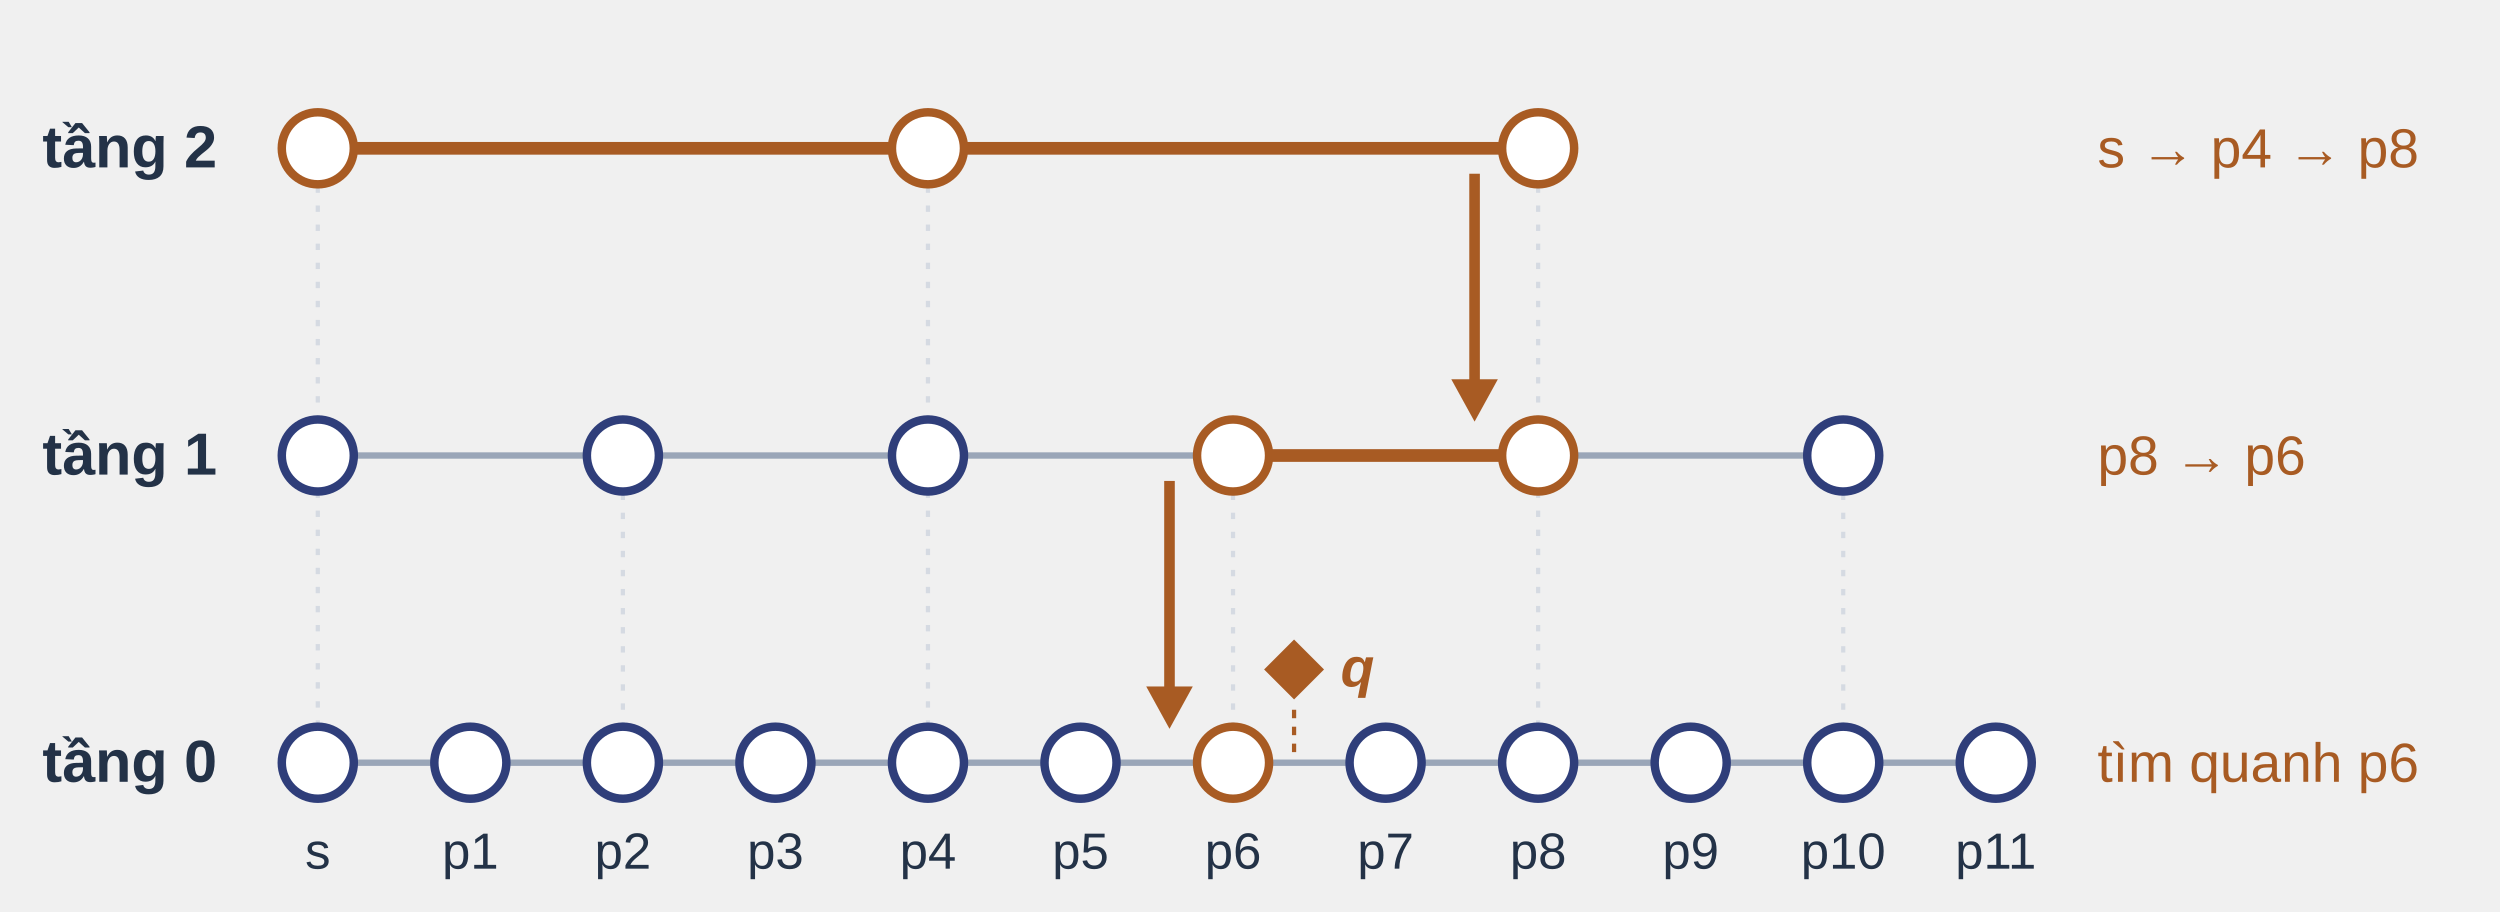
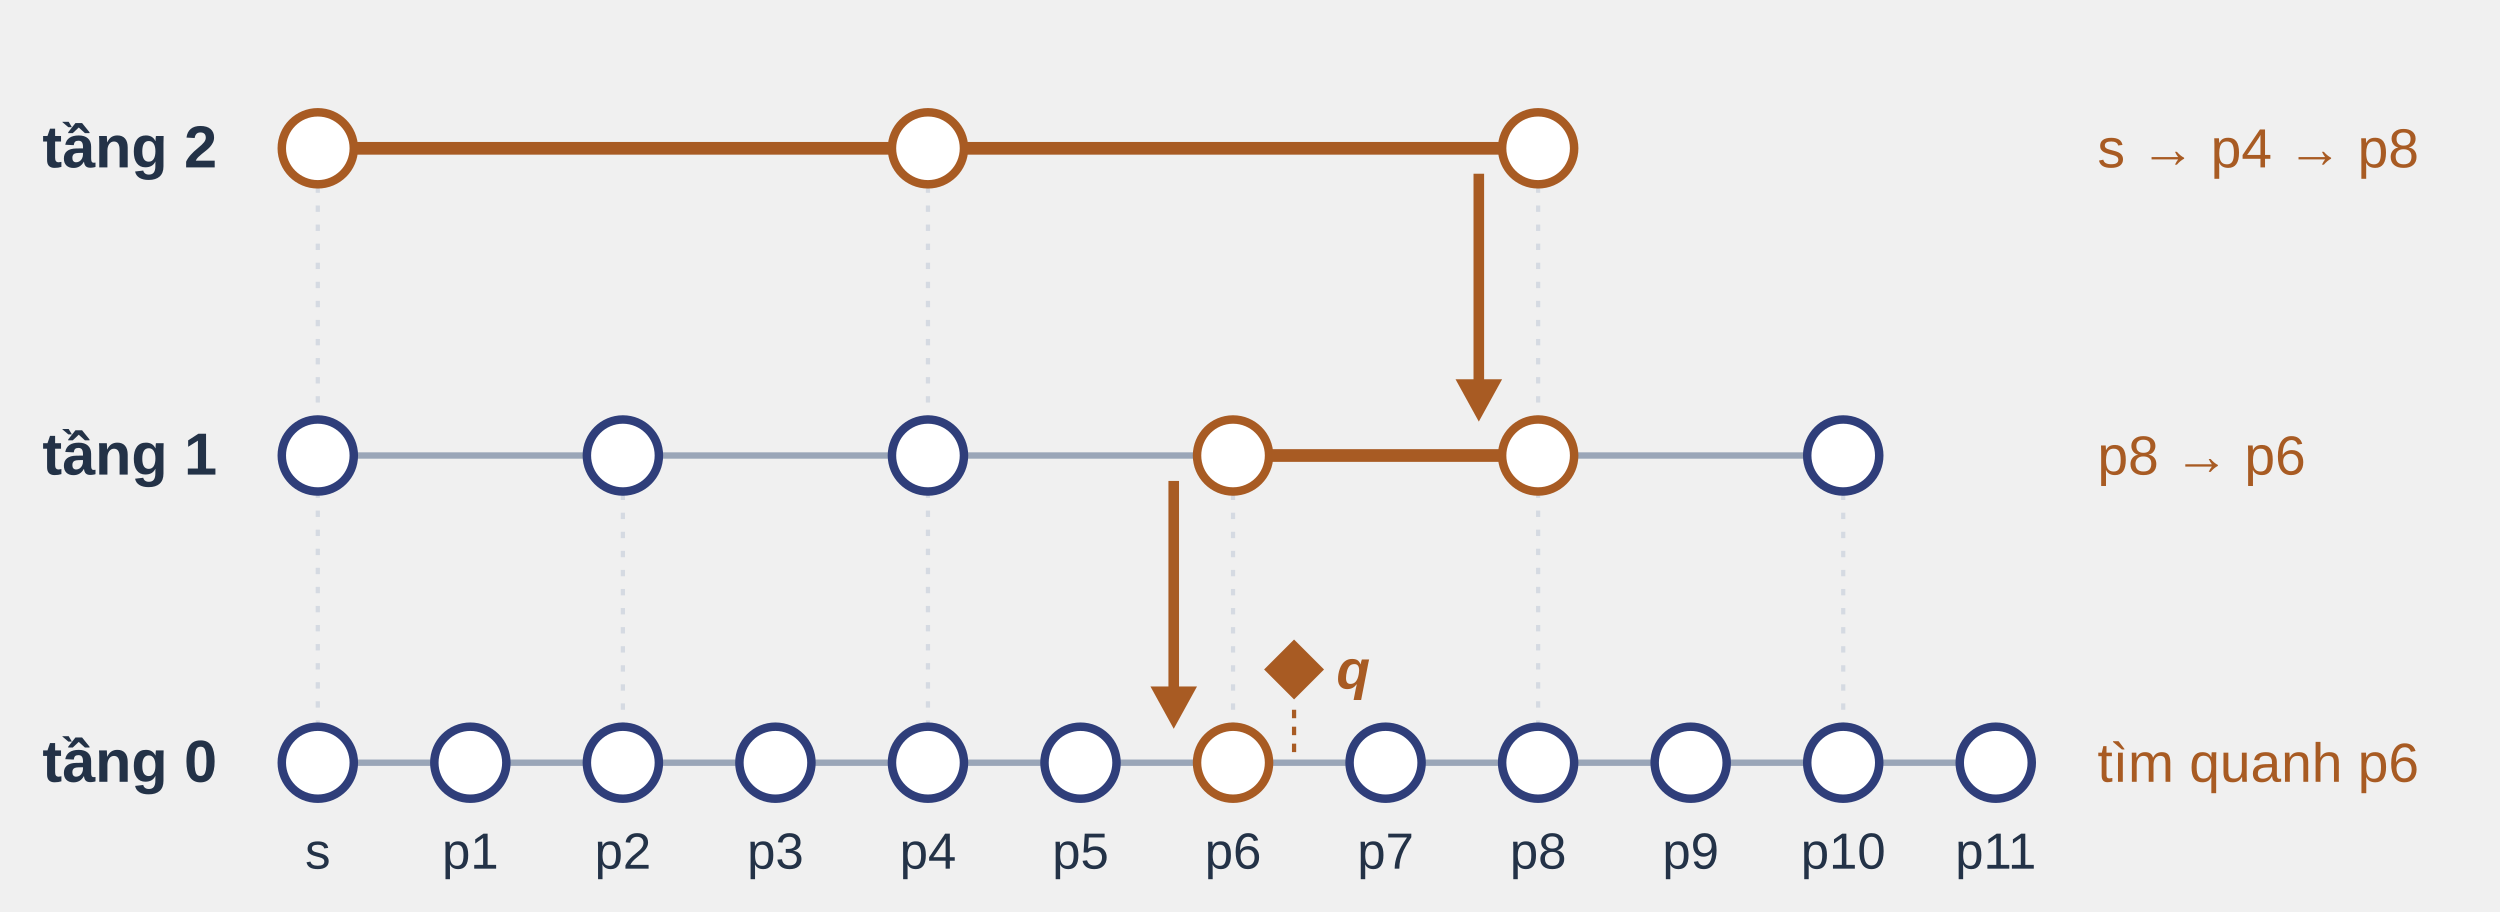
<svg xmlns="http://www.w3.org/2000/svg" viewBox="0 0 1180 430" role="img" aria-labelledby="title desc">
  <defs>
    <marker id="arrow" markerWidth="10" markerHeight="10" refX="9" refY="4.5" orient="auto">
      <path d="M0,0 L9,4.5 L0,9 Z" fill="#2f3e7a" />
    </marker>
  </defs>
  <g font-family="Arial, sans-serif">
    <line x1="150" y1="70" x2="150" y2="360" stroke="#d5dae2" stroke-width="2" stroke-dasharray="3 6" />
    <line x1="222" y1="360" x2="222" y2="360" stroke="#d5dae2" stroke-width="2" stroke-dasharray="3 6" />
    <line x1="294" y1="215" x2="294" y2="360" stroke="#d5dae2" stroke-width="2" stroke-dasharray="3 6" />
    <line x1="366" y1="360" x2="366" y2="360" stroke="#d5dae2" stroke-width="2" stroke-dasharray="3 6" />
    <line x1="438" y1="70" x2="438" y2="360" stroke="#d5dae2" stroke-width="2" stroke-dasharray="3 6" />
    <line x1="510" y1="360" x2="510" y2="360" stroke="#d5dae2" stroke-width="2" stroke-dasharray="3 6" />
    <line x1="582" y1="215" x2="582" y2="360" stroke="#d5dae2" stroke-width="2" stroke-dasharray="3 6" />
    <line x1="654" y1="360" x2="654" y2="360" stroke="#d5dae2" stroke-width="2" stroke-dasharray="3 6" />
    <line x1="726" y1="70" x2="726" y2="360" stroke="#d5dae2" stroke-width="2" stroke-dasharray="3 6" />
    <line x1="798" y1="360" x2="798" y2="360" stroke="#d5dae2" stroke-width="2" stroke-dasharray="3 6" />
    <line x1="870" y1="215" x2="870" y2="360" stroke="#d5dae2" stroke-width="2" stroke-dasharray="3 6" />
    <line x1="942" y1="360" x2="942" y2="360" stroke="#d5dae2" stroke-width="2" stroke-dasharray="3 6" />
    <text x="20" y="79" font-size="28" fill="#233247" text-anchor="start" font-weight="bold">tầng 2</text>
    <line x1="167" y1="70" x2="421" y2="70" stroke="#a85b23" stroke-width="6" />
    <line x1="455" y1="70" x2="709" y2="70" stroke="#a85b23" stroke-width="6" />
    <circle cx="150" cy="70" r="17" fill="#ffffff" stroke="#a85b23" stroke-width="4" />
    <circle cx="438" cy="70" r="17" fill="#ffffff" stroke="#a85b23" stroke-width="4" />
    <circle cx="726" cy="70" r="17" fill="#ffffff" stroke="#a85b23" stroke-width="4" />
    <text x="20" y="224" font-size="28" fill="#233247" text-anchor="start" font-weight="bold">tầng 1</text>
    <line x1="167" y1="215" x2="277" y2="215" stroke="#9aa6b8" stroke-width="3" />
    <line x1="311" y1="215" x2="421" y2="215" stroke="#9aa6b8" stroke-width="3" />
    <line x1="455" y1="215" x2="565" y2="215" stroke="#9aa6b8" stroke-width="3" />
    <line x1="599" y1="215" x2="709" y2="215" stroke="#a85b23" stroke-width="6" />
    <line x1="743" y1="215" x2="853" y2="215" stroke="#9aa6b8" stroke-width="3" />
    <circle cx="150" cy="215" r="17" fill="#ffffff" stroke="#2f3e7a" stroke-width="4" />
    <circle cx="294" cy="215" r="17" fill="#ffffff" stroke="#2f3e7a" stroke-width="4" />
    <circle cx="438" cy="215" r="17" fill="#ffffff" stroke="#2f3e7a" stroke-width="4" />
    <circle cx="582" cy="215" r="17" fill="#ffffff" stroke="#a85b23" stroke-width="4" />
    <circle cx="726" cy="215" r="17" fill="#ffffff" stroke="#a85b23" stroke-width="4" />
    <circle cx="870" cy="215" r="17" fill="#ffffff" stroke="#2f3e7a" stroke-width="4" />
    <text x="20" y="369" font-size="28" fill="#233247" text-anchor="start" font-weight="bold">tầng 0</text>
    <line x1="167" y1="360" x2="205" y2="360" stroke="#9aa6b8" stroke-width="3" />
    <line x1="239" y1="360" x2="277" y2="360" stroke="#9aa6b8" stroke-width="3" />
    <line x1="311" y1="360" x2="349" y2="360" stroke="#9aa6b8" stroke-width="3" />
    <line x1="383" y1="360" x2="421" y2="360" stroke="#9aa6b8" stroke-width="3" />
    <line x1="455" y1="360" x2="493" y2="360" stroke="#9aa6b8" stroke-width="3" />
    <line x1="527" y1="360" x2="565" y2="360" stroke="#9aa6b8" stroke-width="3" />
    <line x1="599" y1="360" x2="637" y2="360" stroke="#9aa6b8" stroke-width="3" />
    <line x1="671" y1="360" x2="709" y2="360" stroke="#9aa6b8" stroke-width="3" />
    <line x1="743" y1="360" x2="781" y2="360" stroke="#9aa6b8" stroke-width="3" />
    <line x1="815" y1="360" x2="853" y2="360" stroke="#9aa6b8" stroke-width="3" />
    <line x1="887" y1="360" x2="925" y2="360" stroke="#9aa6b8" stroke-width="3" />
    <circle cx="150" cy="360" r="17" fill="#ffffff" stroke="#2f3e7a" stroke-width="4" />
    <circle cx="222" cy="360" r="17" fill="#ffffff" stroke="#2f3e7a" stroke-width="4" />
    <circle cx="294" cy="360" r="17" fill="#ffffff" stroke="#2f3e7a" stroke-width="4" />
    <circle cx="366" cy="360" r="17" fill="#ffffff" stroke="#2f3e7a" stroke-width="4" />
    <circle cx="438" cy="360" r="17" fill="#ffffff" stroke="#2f3e7a" stroke-width="4" />
    <circle cx="510" cy="360" r="17" fill="#ffffff" stroke="#2f3e7a" stroke-width="4" />
    <circle cx="582" cy="360" r="17" fill="#ffffff" stroke="#a85b23" stroke-width="4" />
    <circle cx="654" cy="360" r="17" fill="#ffffff" stroke="#2f3e7a" stroke-width="4" />
    <circle cx="726" cy="360" r="17" fill="#ffffff" stroke="#2f3e7a" stroke-width="4" />
    <circle cx="798" cy="360" r="17" fill="#ffffff" stroke="#2f3e7a" stroke-width="4" />
    <circle cx="870" cy="360" r="17" fill="#ffffff" stroke="#2f3e7a" stroke-width="4" />
    <circle cx="942" cy="360" r="17" fill="#ffffff" stroke="#2f3e7a" stroke-width="4" />
    <text x="150" y="410" font-size="24" fill="#233247" text-anchor="middle" font-weight="normal">s</text>
    <text x="222" y="410" font-size="24" fill="#233247" text-anchor="middle" font-weight="normal">p1</text>
    <text x="294" y="410" font-size="24" fill="#233247" text-anchor="middle" font-weight="normal">p2</text>
    <text x="366" y="410" font-size="24" fill="#233247" text-anchor="middle" font-weight="normal">p3</text>
    <text x="438" y="410" font-size="24" fill="#233247" text-anchor="middle" font-weight="normal">p4</text>
    <text x="510" y="410" font-size="24" fill="#233247" text-anchor="middle" font-weight="normal">p5</text>
    <text x="582" y="410" font-size="24" fill="#233247" text-anchor="middle" font-weight="normal">p6</text>
    <text x="654" y="410" font-size="24" fill="#233247" text-anchor="middle" font-weight="normal">p7</text>
    <text x="726" y="410" font-size="24" fill="#233247" text-anchor="middle" font-weight="normal">p8</text>
    <text x="798" y="410" font-size="24" fill="#233247" text-anchor="middle" font-weight="normal">p9</text>
    <text x="870" y="410" font-size="24" fill="#233247" text-anchor="middle" font-weight="normal">p10</text>
    <text x="942" y="410" font-size="24" fill="#233247" text-anchor="middle" font-weight="normal">p11</text>
-     <line x1="696" y1="82" x2="696" y2="181" stroke="#a85b23" stroke-width="5" />
-     <path d="M685,179 L707,179 L696,199 Z" fill="#a85b23" />
-     <line x1="552" y1="227" x2="552" y2="326" stroke="#a85b23" stroke-width="5" />
-     <path d="M541,324 L563,324 L552,344 Z" fill="#a85b23" />
+     <line x1="698" y1="82" x2="698" y2="181" stroke="#a85b23" stroke-width="5" />
+     <path d="M687,179 L709,179 L698,199 Z" fill="#a85b23" />
+     <line x1="554" y1="227" x2="554" y2="326" stroke="#a85b23" stroke-width="5" />
+     <path d="M543,324 L565,324 L554,344 Z" fill="#a85b23" />
    <line x1="610.8" y1="335" x2="610.8" y2="357" stroke="#a85b23" stroke-width="2" stroke-dasharray="4 4" />
    <rect x="600.8" y="306" width="20" height="20" fill="#a85b23" transform="rotate(45 610.8 316)" />
-     <text x="632.8" y="324" font-size="26" fill="#a85b23" text-anchor="start" font-weight="bold" font-style="italic">q</text>
+     <text x="630.8" y="325" font-size="26" fill="#a85b23" text-anchor="start" font-weight="bold" font-style="italic">q</text>
    <text x="990" y="79" font-size="26" fill="#a85b23" text-anchor="start" font-weight="normal">s → p4 → p8</text>
    <text x="990" y="224" font-size="26" fill="#a85b23" text-anchor="start" font-weight="normal">p8 → p6</text>
    <text x="990" y="369" font-size="26" fill="#a85b23" text-anchor="start" font-weight="normal">tìm quanh p6</text>
  </g>
</svg>
